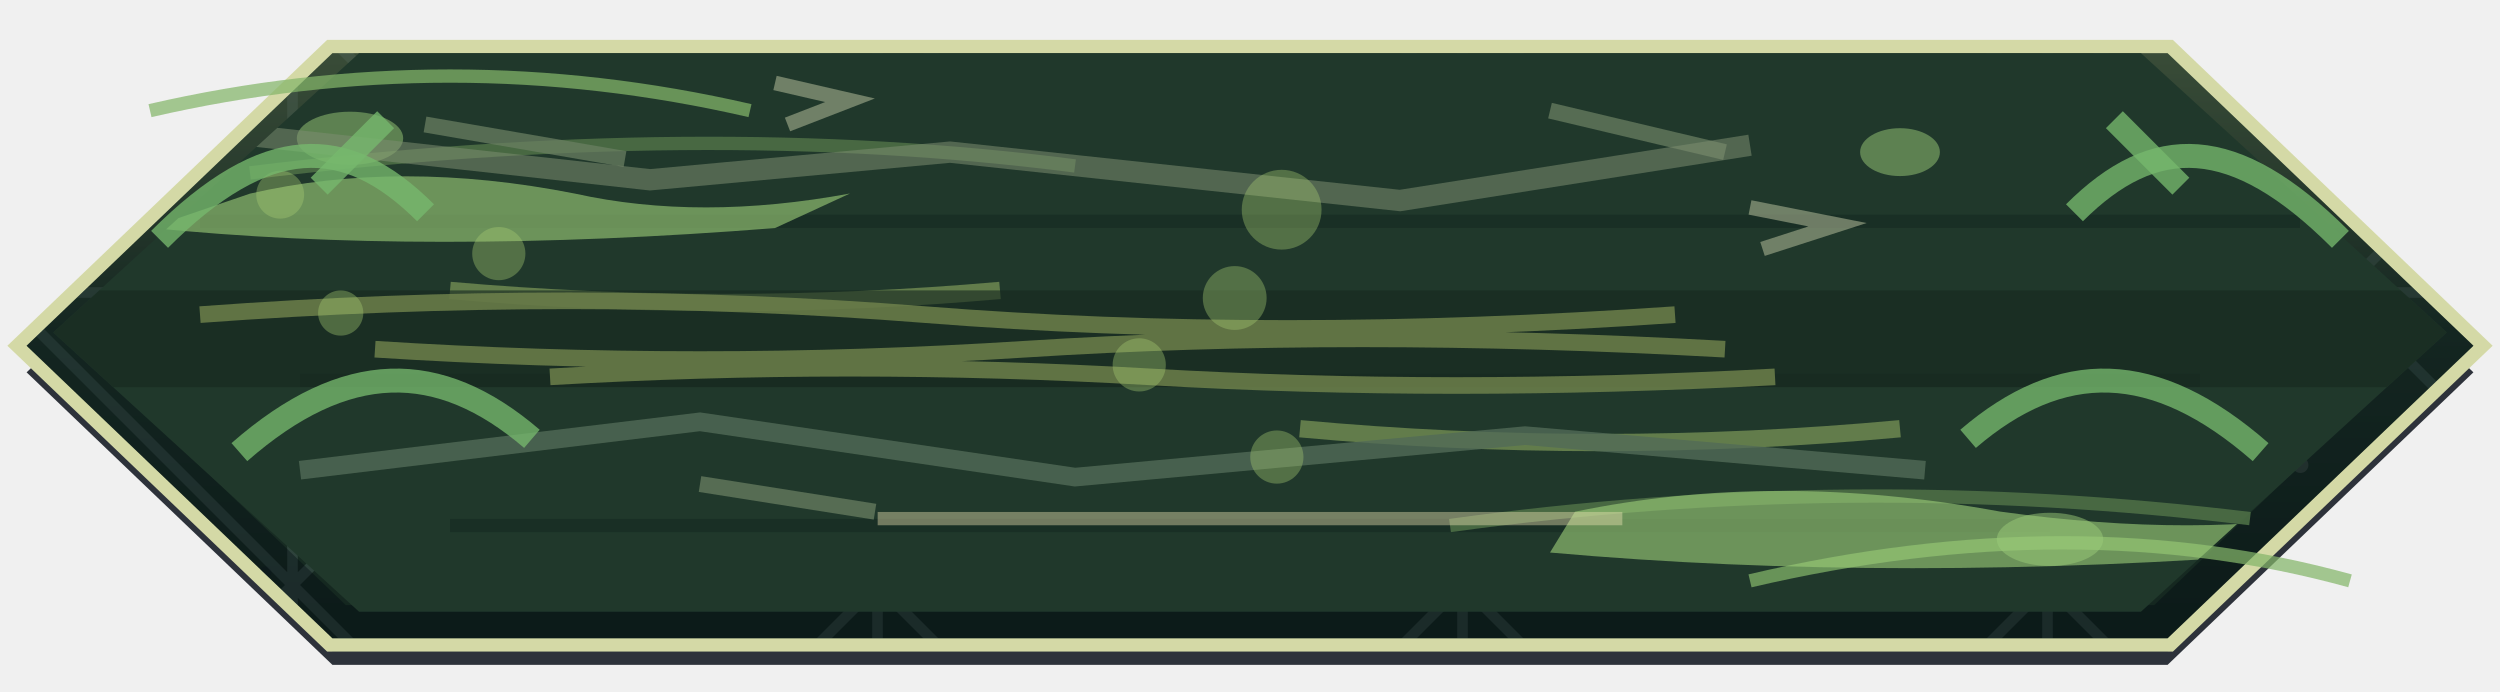
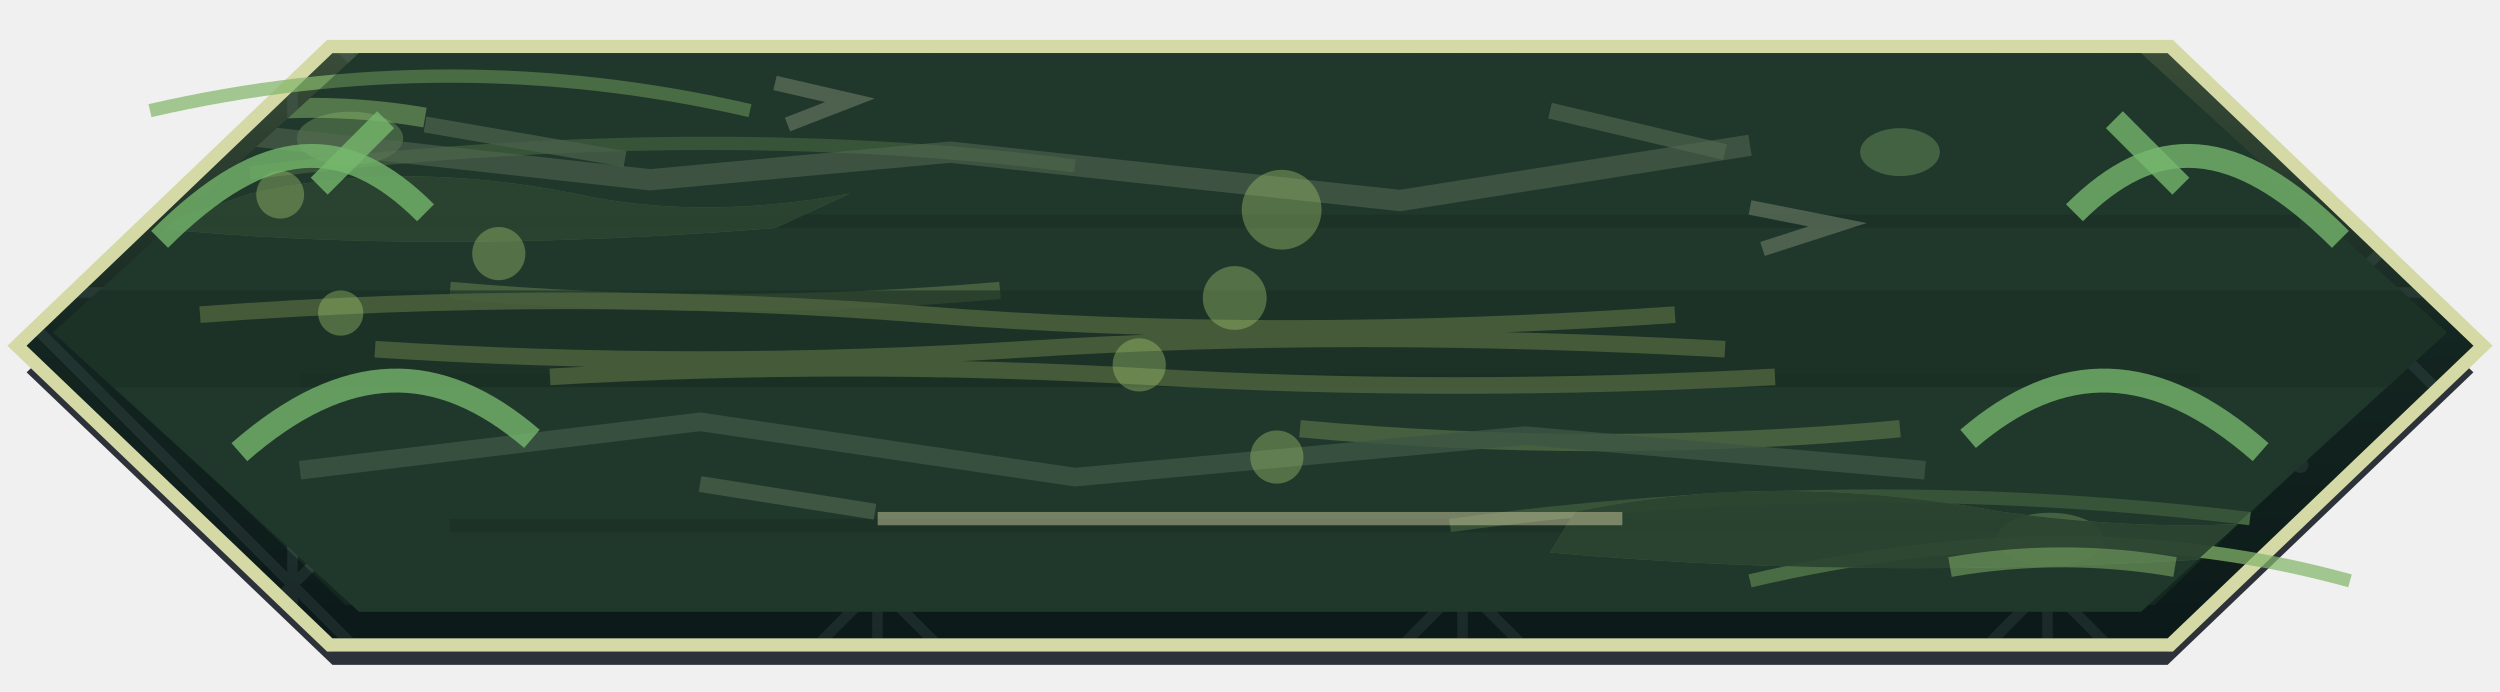
<svg xmlns="http://www.w3.org/2000/svg" width="376" height="104" viewBox="0 0 188 52" role="img" aria-label="M7 secondary-hex-button pressed" data-style="m11-enchanted-forest@0.1.0" data-geometry-shape="wide-hexagon" data-corner-radius="2" data-end-cap-depth="23">
  <defs>
    <linearGradient id="m11-secondary-hex-button-188x52-pressed-plate" x1="0" y1="0" x2="0" y2="1">
      <stop offset="0" stop-color="#5C7650" />
      <stop offset=".48" stop-color="#20382B" />
      <stop offset="1" stop-color="#13251E" />
    </linearGradient>
    <linearGradient id="m11-secondary-hex-button-188x52-pressed-primary" x1="0" y1="0" x2="0" y2="1">
      <stop offset="0" stop-color="#F1E8C8" />
      <stop offset=".45" stop-color="#66D9B2" />
      <stop offset="1" stop-color="#2A856F" />
    </linearGradient>
    <linearGradient id="m11-secondary-hex-button-188x52-pressed-energy" x1="0" y1="0" x2="1" y2="0">
      <stop offset="0" stop-color="#B8E0A5" stop-opacity="0" />
      <stop offset=".5" stop-color="#B8E0A5" stop-opacity=".86" />
      <stop offset="1" stop-color="#B8E0A5" stop-opacity="0" />
    </linearGradient>
    <pattern id="m11-secondary-hex-button-188x52-pressed-grain" width="28" height="28" patternUnits="userSpaceOnUse">
      <circle cx="5" cy="7" r=".6" fill="#FFFFFF" fill-opacity=".12" />
      <circle cx="20" cy="15" r=".45" fill="#061321" fill-opacity=".2" />
    </pattern>
    <pattern id="m11-secondary-hex-button-188x52-pressed-plate-pattern" width="44" height="44" patternUnits="userSpaceOnUse">
      <path d="M0 22H44M22 0V44M0 22L22 0 44 22 22 44Z" fill="none" stroke="#D8FBFF" stroke-opacity=".12" stroke-width=".8" />
    </pattern>
    <mask id="m11-secondary-hex-button-188x52-pressed-mask">
      <path d="M25 4H163L186 26L163 48H25L2 26Z" fill="white" />
    </mask>
  </defs>
  <g opacity="1">
    <g id="m11-secondary-hex-button-188x52-pressed-outer-shadow" data-layer="outer-shadow" transform="translate(0 2)">
      <path d="M25 4H163L186 26L163 48H25L2 26Z" fill="#020812" opacity=".82" />
    </g>
    <g id="m11-secondary-hex-button-188x52-pressed-connected-depth" data-layer="connected-depth" transform="translate(0 1)">
      <path d="M25 4H163L186 26L163 48H25L2 26Z" fill="#071522" opacity=".9" />
    </g>
    <g id="m11-secondary-hex-button-188x52-pressed-outer-frame" data-layer="outer-frame">
      <path d="M25 4H163L186 26L163 48H25L2 26Z" fill="#071421" stroke="#D4D9A6" stroke-width="2" stroke-linejoin="miter" />
    </g>
    <g id="m11-secondary-hex-button-188x52-pressed-inner-plate-fill" data-layer="inner-plate-fill">
      <path d="M25 4H163L186 26L163 48H25L2 26Z" fill="url(#m11-secondary-hex-button-188x52-pressed-plate)" />
    </g>
    <g id="m11-secondary-hex-button-188x52-pressed-surface-grain" data-layer="surface-grain" data-material-source="m8-ice-grain" mask="url(#m11-secondary-hex-button-188x52-pressed-mask)">
      <rect width="188" height="52" fill="url(#m11-secondary-hex-button-188x52-pressed-grain)" />
    </g>
    <g id="m11-secondary-hex-button-188x52-pressed-surface-pattern" data-layer="surface-pattern" data-material-source="m8-crystal-facet-pattern" mask="url(#m11-secondary-hex-button-188x52-pressed-mask)">
      <rect width="188" height="52" fill="url(#m11-secondary-hex-button-188x52-pressed-plate-pattern)" />
    </g>
    <g id="m11-secondary-hex-button-188x52-pressed-side-bevel-shade" data-layer="side-bevel-shade" mask="url(#m11-secondary-hex-button-188x52-pressed-mask)">
      <path d="M25 4H163L186 26L163 48H25L2 26Z" fill="none" stroke="#020812" stroke-opacity=".38" stroke-width="5" />
    </g>
    <g id="m11-secondary-hex-button-188x52-pressed-top-bevel-highlight" data-layer="top-bevel-highlight" mask="url(#m11-secondary-hex-button-188x52-pressed-mask)">
      <path d="M33 10H155" stroke="#FFFFFF" stroke-opacity=".55" stroke-width="3" stroke-linecap="square" />
    </g>
    <g id="m11-secondary-hex-button-188x52-pressed-cold-edge-accent" data-layer="cold-edge-accent" data-material-source="m8-cold-edge-accent" mask="url(#m11-secondary-hex-button-188x52-pressed-mask)">
      <rect x="23" y="8" width="142" height="8" fill="url(#m11-secondary-hex-button-188x52-pressed-energy)" />
    </g>
    <g id="m11-secondary-hex-button-188x52-pressed-ornament-decal" data-layer="ornament-decal" data-material-source="m7-ornament-marks" mask="url(#m11-secondary-hex-button-188x52-pressed-mask)">
      <path d="M31 39h16M141 39h16" stroke="#E6FCFF" stroke-opacity=".5" stroke-width="2" />
    </g>
    <g id="m11-secondary-hex-button-material-stack" data-layer="forest-material-stack" data-material-families="weathered-stone,dark-wood,moss-lichen">
      <path d="M27 4H161L184 25L161 46H27L4 25Z" fill="#20382B" />
      <path d="M15.04 16.64H172.96M22.56 28.6H165.44M33.84 39.52H154.16" stroke="#182E24" stroke-width="1" stroke-opacity=".82" />
      <path d="M18.8 13Q52.64 8.84 80.84 12.48M109.04 39.52Q139.12 35.36 169.2 39" fill="none" stroke="#4D6E45" stroke-width="1" stroke-opacity=".9" />
      <path d="M11.28 8.32Q33.84 3.12 56.4 8.32M131.6 43.68Q156.04 37.96 176.72 43.68" fill="none" stroke="#84B66A" stroke-width="1" stroke-opacity=".72" />
    </g>
    <g id="m11-secondary-hex-button-material-detail" data-layer="forest-material-detail" data-material-channels="stone-chips,wood-grain,moss-mask">
      <path d="M31.96 9.36l15.04 2.6M116.56 8.32l13.16 3.12M52.64 36.4l13.16 2.08" stroke="#6B8063" stroke-width="1.2" stroke-opacity=".72" />
      <path d="M33.84 21.84q20.68 1.82 41.36 0M97.76 32.24q22.56 2.08 45.12 0" fill="none" stroke="#789356" stroke-width="1.3" stroke-opacity=".75" />
      <g fill="#9BCB78" fill-opacity=".5">
        <ellipse cx="26.32" cy="10.4" rx="4" ry="2" />
        <ellipse cx="154.16" cy="40.56" rx="4" ry="2" />
        <ellipse cx="142.88" cy="11.44" rx="3" ry="1.8" />
      </g>
    </g>
    <g id="m11-secondary-hex-button-material-face-depth" data-layer="forest-material-face-depth" data-material-source="shared-face-geometry">
      <clipPath id="m11-secondary-hex-button-face-clip">
        <path d="M27 4H161L184 25L161 46H27L4 25Z" />
      </clipPath>
      <g clip-path="url(#m11-secondary-hex-button-face-clip)">
        <g data-layer="forest-weathered-stone">
          <path d="M11.28 9.36l37.6 4.16 22.56 -2.08 33.84 3.64 26.32 -4.16" fill="none" stroke="#7C8D70" stroke-width="1.6" stroke-opacity=".55" />
          <path d="M22.56 35.36l30.08 -3.64 28.2 4.16 33.84 -3.12 30.08 2.6" fill="none" stroke="#526B56" stroke-width="1.4" stroke-opacity=".8" />
          <path d="M58.28 6.24l5.64 1.3 -4.7 1.82M131.6 15.6l6.58 1.3 -5.64 1.82" fill="none" stroke="#9BA687" stroke-width="1.1" stroke-opacity=".65" />
        </g>
        <g data-layer="forest-dark-wood-grain">
          <path d="M0 21.84H188V29.12H0Z" fill="#17291F" fill-opacity=".62" />
          <path d="M15.04 23.66q28.2 -2.08 54.52 0t56.4 0M28.2 26.26q24.44 1.56 48.88 0t52.64 0M41.36 28.34q22.56 -1.3 45.12 0t47 0" fill="none" stroke="#72854C" stroke-width="1.25" stroke-opacity=".8" />
        </g>
        <g data-layer="forest-moss-growth-mask" fill="#9BCB78" fill-opacity=".62">
          <path d="M18.8 14.56q11.28 -2.6 24.44 0q9.4 2.08 20.68 -.01l-5.64 2.6q-26.32 2.08 -47 -.02Z" />
          <path d="M118.44 38.48q15.04 -3.12 31.96 -.01q15.04 2.08 26.32 -.03l-3.76 3.12q-30.08 2.34 -56.4 -.01Z" />
        </g>
      </g>
    </g>
+     <g id="m11-secondary-hex-button-material-restraint" data-layer="forest-material-restraint" data-restraint="edge-anchored-low-opacity">
+       <clipPath id="m11-secondary-hex-button-restraint-clip">
+         <path d="M27 4H161L184 25L161 46H27L4 25Z" />
+       </clipPath>
+       <g clip-path="url(#m11-secondary-hex-button-restraint-clip)">
+         <path d="M0 0H188V52H0Z" fill="#20382B" fill-opacity=".42" />
+         <g data-layer="forest-moss-edge-anchor" fill="#20382B" fill-opacity=".78">
+           <path d="M18.8 14.56q11.28 -2.6 24.44 0q9.4 2.08 20.68 -.01l-5.64 2.6q-26.32 2.08 -47 -.02Z" />
+           <path d="M118.44 38.48q15.04 -3.12 31.96 -.01q15.04 2.08 26.32 -.03l-3.76 3.12q-30.08 2.34 -56.4 -.01Z" />
+         </g>
+         <path d="M15.04 8.84q8.46 -1.456 16.92 0M146.64 42.64q8.46 -1.456 16.92 0" fill="none" stroke="#9BCB78" stroke-width="1.5" stroke-opacity=".42" />
+       </g>
+     </g>
    <g id="m11-secondary-hex-button-moss-variation" data-layer="forest-variation" data-variation-seed="51731" data-variation-baseline="false" fill="#A6CC72" fill-opacity=".38">
      <circle cx="96.38" cy="15.77" r="3.0" />
      <circle cx="92.85" cy="22.41" r="2.4" />
      <circle cx="21.07" cy="14.64" r="1.8" />
      <circle cx="37.51" cy="19.07" r="2.0" />
      <circle cx="85.67" cy="27.44" r="2.0" />
      <circle cx="96.02" cy="34.37" r="2.0" />
      <circle cx="25.62" cy="23.54" r="1.7" />
    </g>
    <g id="m11-secondary-hex-button-leaf-vine-ornament" data-layer="forest-ornament" data-ornament="leaf-vine" data-ornament-count="4" fill="none" stroke="#76B86D" stroke-opacity=".78" stroke-width="1.8">
      <path d="M12 18c8-8 14-8 20-2M176 18c-8-8-14-8-20-2M18 34c8-7 15-7 22-1M170 34c-8-7-15-7-22-1" />
      <path d="M24 14l5-5M164 14l-5-5" />
    </g>
    <g id="m11-secondary-hex-button-parchment-typography" data-layer="forest-typography" data-typography-preset="m11-parchment-sage-action" data-semantic-text="required">
      <path d="M66 39h56" stroke="#EDE3B4" stroke-opacity=".42" />
    </g>
    <g id="m11-enchanted-forest-secondary-hex-button-content" data-layer="content" data-slot="editable-secondary-hex-button-content" data-safe-x="37" data-safe-y="10" data-safe-width="114" data-safe-height="34" />
  </g>
</svg>
